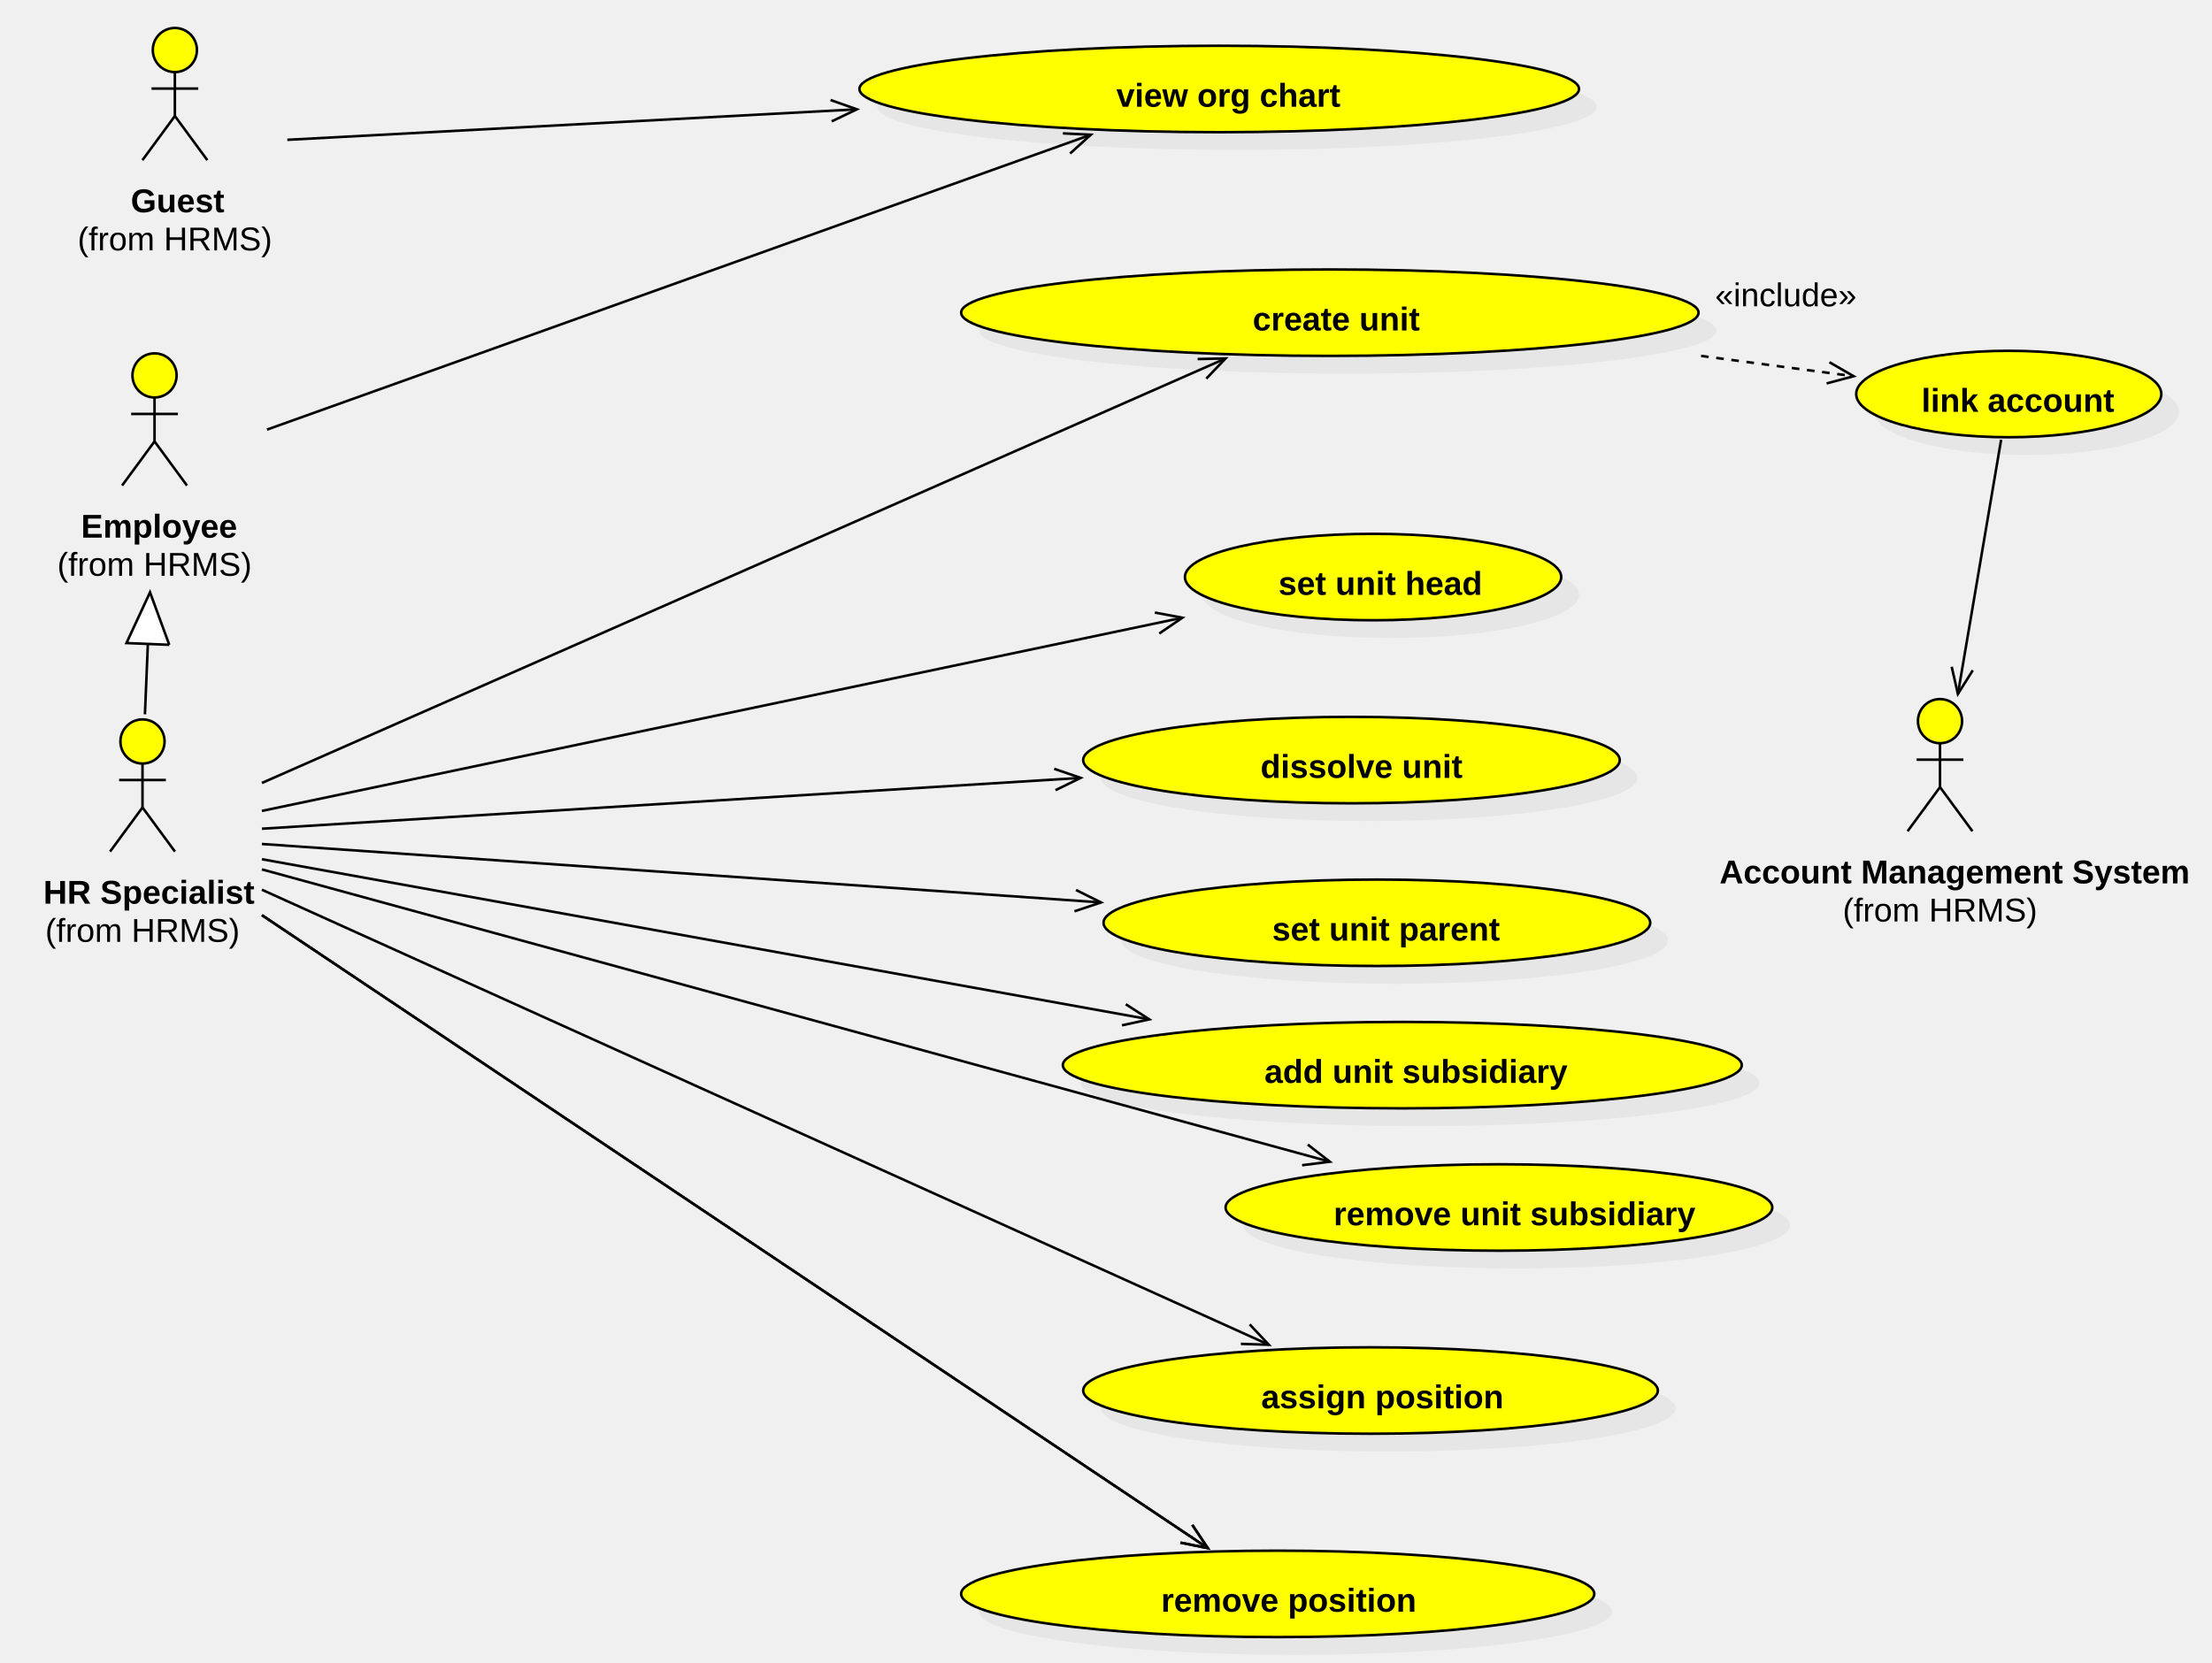
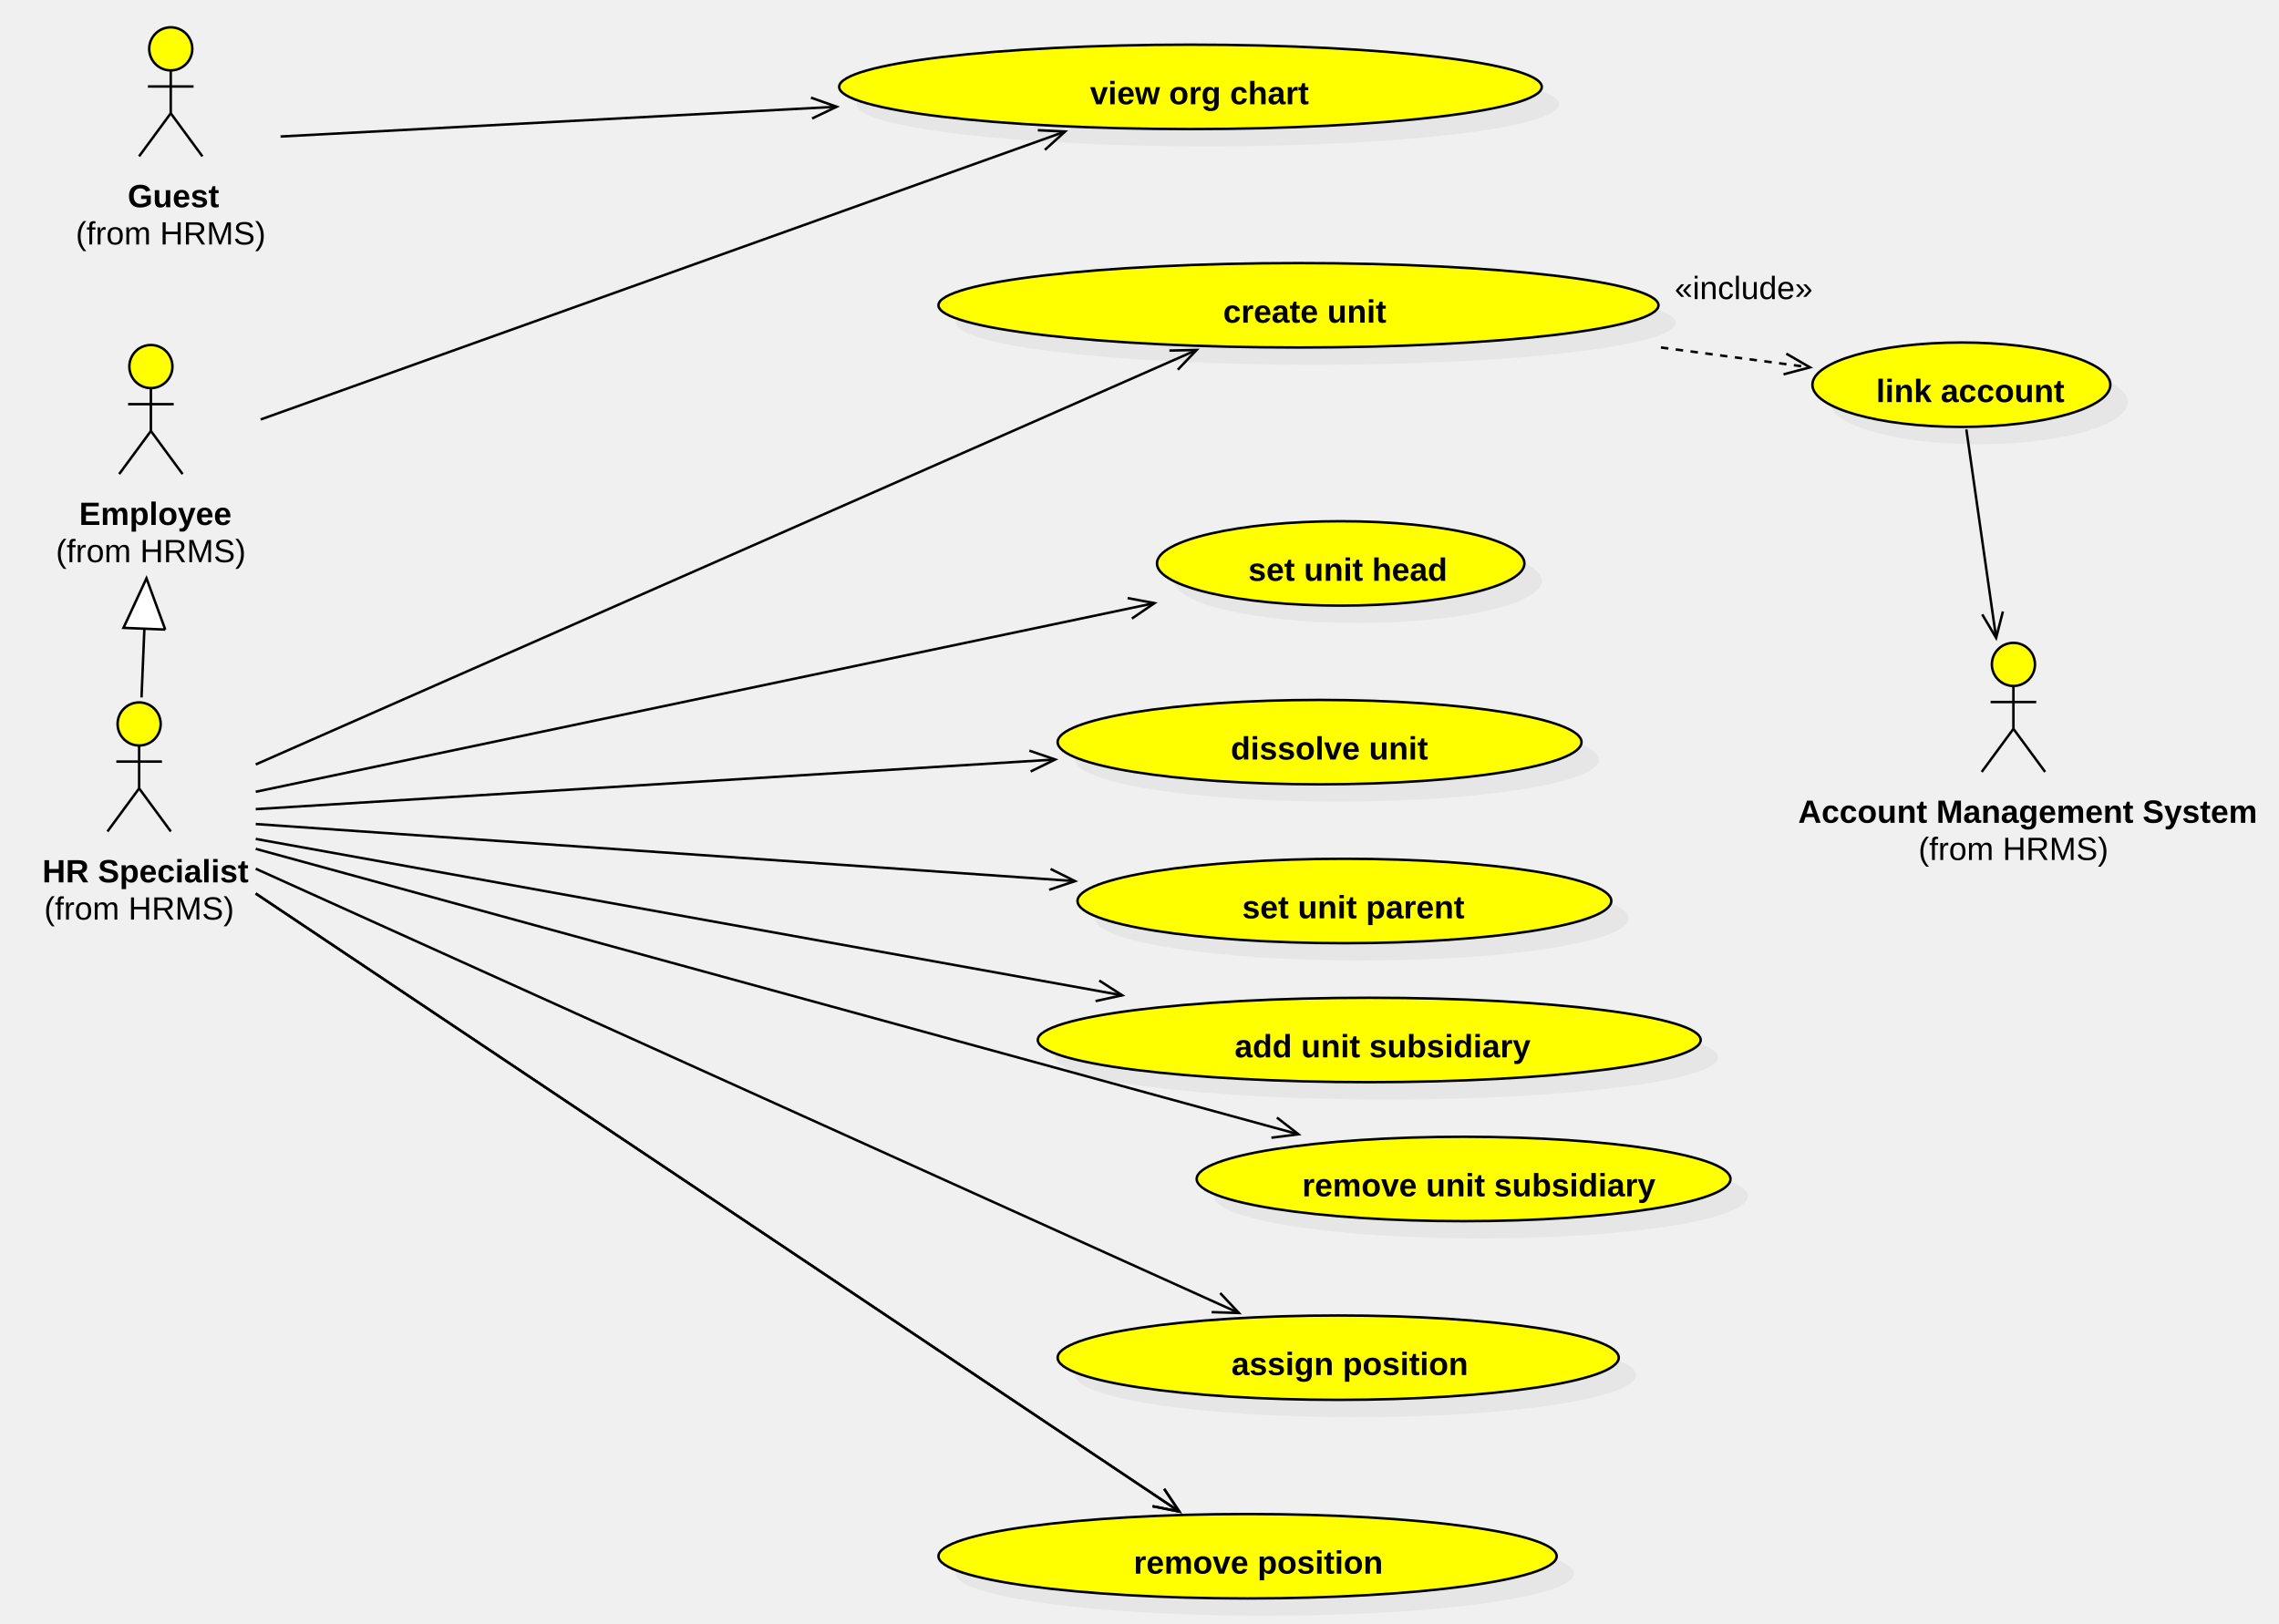
- <svg xmlns="http://www.w3.org/2000/svg" version="1.1" width="869.933" height="654">
+ <svg xmlns="http://www.w3.org/2000/svg" version="1.1" width="917.933" height="654">
  <defs />
  <g>
    <g transform="translate(-110,-54) scale(1,1)">
      <path fill="#C0C0C0" stroke="none" d="M 455 96 C 455 86.611 518.352 79 596.5 79 C 674.648 79 738 86.611 738 96 C 738 105.389 674.648 113 596.5 113 C 518.352 113 455 105.389 455 96 Z" opacity="0.2" />
    </g>
    <g transform="translate(-110,-54) scale(1,1)">
      <path fill="#ffff00" stroke="none" d="M 448 89 C 448 79.611 511.352 72 589.5 72 C 667.648 72 731 79.611 731 89 C 731 98.389 667.648 106 589.5 106 C 511.352 106 448 98.389 448 89 Z" />
    </g>
    <g transform="translate(-110,-54) scale(1,1)">
      <path fill="none" stroke="#000000" d="M 448 89 C 448 79.611 511.352 72 589.5 72 C 667.648 72 731 79.611 731 89 C 731 98.389 667.648 106 589.5 106 C 511.352 106 448 98.389 448 89 Z" stroke-miterlimit="10" />
    </g>
    <g transform="translate(-110,-54) scale(1,1)">
      <g>
        <path fill="none" stroke="none" />
        <text fill="#000000" stroke="none" font-family="Arial" font-size="13px" font-style="normal" font-weight="bold" text-decoration="none" x="549.04" y="96">view org chart</text>
      </g>
    </g>
    <g transform="translate(-110,-54) scale(1,1)">
      <path fill="#C0C0C0" stroke="none" d="M 495 184 C 495 174.611 559.919 167 640 167 C 720.081 167 785 174.611 785 184 C 785 193.389 720.081 201 640 201 C 559.919 201 495 193.389 495 184 Z" opacity="0.2" />
    </g>
    <g transform="translate(-110,-54) scale(1,1)">
      <path fill="#ffff00" stroke="none" d="M 488 177 C 488 167.611 552.919 160 633 160 C 713.081 160 778 167.611 778 177 C 778 186.389 713.081 194 633 194 C 552.919 194 488 186.389 488 177 Z" />
    </g>
    <g transform="translate(-110,-54) scale(1,1)">
      <path fill="none" stroke="#000000" d="M 488 177 C 488 167.611 552.919 160 633 160 C 713.081 160 778 167.611 778 177 C 778 186.389 713.081 194 633 194 C 552.919 194 488 186.389 488 177 Z" stroke-miterlimit="10" />
    </g>
    <g transform="translate(-110,-54) scale(1,1)">
      <g>
        <path fill="none" stroke="none" />
        <text fill="#000000" stroke="none" font-family="Arial" font-size="13px" font-style="normal" font-weight="bold" text-decoration="none" x="602.649" y="184">create unit</text>
      </g>
    </g>
    <g transform="translate(-110,-54) scale(1,1)">
      <path fill="#C0C0C0" stroke="none" d="M 543 360 C 543 350.611 590.234 343 648.5 343 C 706.766 343 754 350.611 754 360 C 754 369.389 706.766 377 648.5 377 C 590.234 377 543 369.389 543 360 Z" opacity="0.2" />
    </g>
    <g transform="translate(-110,-54) scale(1,1)">
      <path fill="#ffff00" stroke="none" d="M 536 353 C 536 343.611 583.234 336 641.5 336 C 699.766 336 747 343.611 747 353 C 747 362.389 699.766 370 641.5 370 C 583.234 370 536 362.389 536 353 Z" />
    </g>
    <g transform="translate(-110,-54) scale(1,1)">
      <path fill="none" stroke="#000000" d="M 536 353 C 536 343.611 583.234 336 641.5 336 C 699.766 336 747 343.611 747 353 C 747 362.389 699.766 370 641.5 370 C 583.234 370 536 362.389 536 353 Z" stroke-miterlimit="10" />
    </g>
    <g transform="translate(-110,-54) scale(1,1)">
      <g>
        <path fill="none" stroke="none" />
        <text fill="#000000" stroke="none" font-family="Arial" font-size="13px" font-style="normal" font-weight="bold" text-decoration="none" x="605.731" y="360">dissolve unit</text>
      </g>
    </g>
    <g transform="translate(-110,-54) scale(1,1)">
      <path fill="#C0C0C0" stroke="none" d="M 551 424 C 551 414.611 599.129 407 658.5 407 C 717.871 407 766 414.611 766 424 C 766 433.389 717.871 441 658.5 441 C 599.129 441 551 433.389 551 424 Z" opacity="0.2" />
    </g>
    <g transform="translate(-110,-54) scale(1,1)">
      <path fill="#ffff00" stroke="none" d="M 544 417 C 544 407.611 592.129 400 651.5 400 C 710.871 400 759 407.611 759 417 C 759 426.389 710.871 434 651.5 434 C 592.129 434 544 426.389 544 417 Z" />
    </g>
    <g transform="translate(-110,-54) scale(1,1)">
      <path fill="none" stroke="#000000" d="M 544 417 C 544 407.611 592.129 400 651.5 400 C 710.871 400 759 407.611 759 417 C 759 426.389 710.871 434 651.5 434 C 592.129 434 544 426.389 544 417 Z" stroke-miterlimit="10" />
    </g>
    <g transform="translate(-110,-54) scale(1,1)">
      <g>
        <path fill="none" stroke="none" />
        <text fill="#000000" stroke="none" font-family="Arial" font-size="13px" font-style="normal" font-weight="bold" text-decoration="none" x="610.307" y="424">set unit parent</text>
      </g>
    </g>
    <g transform="translate(-110,-54) scale(1,1)">
      <path fill="#C0C0C0" stroke="none" d="M 535 480 C 535 470.611 594.77 463 668.5 463 C 742.23 463 802 470.611 802 480 C 802 489.389 742.23 497 668.5 497 C 594.77 497 535 489.389 535 480 Z" opacity="0.2" />
    </g>
    <g transform="translate(-110,-54) scale(1,1)">
      <path fill="#ffff00" stroke="none" d="M 528 473 C 528 463.611 587.77 456 661.5 456 C 735.23 456 795 463.611 795 473 C 795 482.389 735.23 490 661.5 490 C 587.77 490 528 482.389 528 473 Z" />
    </g>
    <g transform="translate(-110,-54) scale(1,1)">
      <path fill="none" stroke="#000000" d="M 528 473 C 528 463.611 587.77 456 661.5 456 C 735.23 456 795 463.611 795 473 C 795 482.389 735.23 490 661.5 490 C 587.77 490 528 482.389 528 473 Z" stroke-miterlimit="10" />
    </g>
    <g transform="translate(-110,-54) scale(1,1)">
      <g>
        <path fill="none" stroke="none" />
        <text fill="#000000" stroke="none" font-family="Arial" font-size="13px" font-style="normal" font-weight="bold" text-decoration="none" x="607.301" y="480">add unit subsidiary</text>
      </g>
    </g>
    <g transform="translate(-110,-54) scale(1,1)">
      <path fill="#C0C0C0" stroke="none" d="M 543 608 C 543 598.611 593.592 591 656 591 C 718.408 591 769 598.611 769 608 C 769 617.389 718.408 625 656 625 C 593.592 625 543 617.389 543 608 Z" opacity="0.2" />
    </g>
    <g transform="translate(-110,-54) scale(1,1)">
      <path fill="#ffff00" stroke="none" d="M 536 601 C 536 591.611 586.592 584 649 584 C 711.408 584 762 591.611 762 601 C 762 610.389 711.408 618 649 618 C 586.592 618 536 610.389 536 601 Z" />
    </g>
    <g transform="translate(-110,-54) scale(1,1)">
      <path fill="none" stroke="#000000" d="M 536 601 C 536 591.611 586.592 584 649 584 C 711.408 584 762 591.611 762 601 C 762 610.389 711.408 618 649 618 C 586.592 618 536 610.389 536 601 Z" stroke-miterlimit="10" />
    </g>
    <g transform="translate(-110,-54) scale(1,1)">
      <g>
        <path fill="none" stroke="none" />
        <text fill="#000000" stroke="none" font-family="Arial" font-size="13px" font-style="normal" font-weight="bold" text-decoration="none" x="606.001" y="608">assign position</text>
      </g>
    </g>
    <g transform="translate(-110,-54) scale(1,1)">
      <path fill="#C0C0C0" stroke="none" d="M 495 688 C 495 678.611 550.741 671 619.5 671 C 688.259 671 744 678.611 744 688 C 744 697.389 688.259 705 619.5 705 C 550.741 705 495 697.389 495 688 Z" opacity="0.2" />
    </g>
    <g transform="translate(-110,-54) scale(1,1)">
      <path fill="#ffff00" stroke="none" d="M 488 681 C 488 671.611 543.741 664 612.5 664 C 681.259 664 737 671.611 737 681 C 737 690.389 681.259 698 612.5 698 C 543.741 698 488 690.389 488 681 Z" />
    </g>
    <g transform="translate(-110,-54) scale(1,1)">
      <path fill="none" stroke="#000000" d="M 488 681 C 488 671.611 543.741 664 612.5 664 C 681.259 664 737 671.611 737 681 C 737 690.389 681.259 698 612.5 698 C 543.741 698 488 690.389 488 681 Z" stroke-miterlimit="10" />
    </g>
    <g transform="translate(-110,-54) scale(1,1)">
      <g>
        <path fill="none" stroke="none" />
        <text fill="#000000" stroke="none" font-family="Arial" font-size="13px" font-style="normal" font-weight="bold" text-decoration="none" x="566.616" y="688">remove position</text>
      </g>
    </g>
    <g transform="translate(-110,-54) scale(1,1)">
      <path fill="#ffff00" stroke="none" d="M 162.094 201.68 C 162.094 196.886 165.98 193 170.773 193 C 175.567 193 179.452 196.886 179.452 201.68 C 179.452 206.474 175.567 210.36 170.773 210.36 C 165.98 210.36 162.094 206.474 162.094 201.68 Z" />
    </g>
    <g transform="translate(-110,-54) scale(1,1)">
      <path fill="none" stroke="#000000" d="M 162.094 201.68 C 162.094 196.886 165.98 193 170.773 193 C 175.567 193 179.452 196.886 179.452 201.68 C 179.452 206.474 175.567 210.36 170.773 210.36 C 165.98 210.36 162.094 206.474 162.094 201.68 Z" stroke-miterlimit="10" />
    </g>
    <g transform="translate(-110,-54) scale(1,1)">
      <path fill="none" stroke="#000000" d="M 170.773 210.36 L 170.773 227.64" stroke-miterlimit="10" />
    </g>
    <g transform="translate(-110,-54) scale(1,1)">
      <path fill="none" stroke="#000000" d="M 161.583 216.84 L 179.963 216.84" stroke-miterlimit="10" />
    </g>
    <g transform="translate(-110,-54) scale(1,1)">
      <path fill="none" stroke="#000000" d="M 170.773 227.64 L 158.01 245" stroke-miterlimit="10" />
    </g>
    <g transform="translate(-110,-54) scale(1,1)">
      <path fill="none" stroke="#000000" d="M 170.773 227.64 L 183.537 245" stroke-miterlimit="10" />
    </g>
    <g transform="translate(-110,-54) scale(1,1)">
      <g>
        <path fill="none" stroke="none" />
        <text fill="#000000" stroke="none" font-family="Arial" font-size="13px" font-style="normal" font-weight="bold" text-decoration="none" x="141.869" y="265.5">Employee</text>
      </g>
    </g>
    <g transform="translate(-110,-54) scale(1,1)">
      <g>
        <path fill="none" stroke="none" />
        <text fill="#000000" stroke="none" font-family="Arial" font-size="13px" font-style="normal" font-weight="normal" text-decoration="none" x="132.5" y="280.5">(from HRMS)</text>
      </g>
    </g>
    <g transform="translate(-110,-54) scale(1,1)">
      <path fill="#ffff00" stroke="none" d="M 157.363 345.68 C 157.363 340.886 161.249 337 166.042 337 C 170.836 337 174.722 340.886 174.722 345.68 C 174.722 350.474 170.836 354.36 166.042 354.36 C 161.249 354.36 157.363 350.474 157.363 345.68 Z" />
    </g>
    <g transform="translate(-110,-54) scale(1,1)">
      <path fill="none" stroke="#000000" d="M 157.363 345.68 C 157.363 340.886 161.249 337 166.042 337 C 170.836 337 174.722 340.886 174.722 345.68 C 174.722 350.474 170.836 354.36 166.042 354.36 C 161.249 354.36 157.363 350.474 157.363 345.68 Z" stroke-miterlimit="10" />
    </g>
    <g transform="translate(-110,-54) scale(1,1)">
      <path fill="none" stroke="#000000" d="M 166.042 354.36 L 166.042 371.64" stroke-miterlimit="10" />
    </g>
    <g transform="translate(-110,-54) scale(1,1)">
      <path fill="none" stroke="#000000" d="M 156.852 360.84 L 175.232 360.84" stroke-miterlimit="10" />
    </g>
    <g transform="translate(-110,-54) scale(1,1)">
      <path fill="none" stroke="#000000" d="M 166.042 371.64 L 153.279 389" stroke-miterlimit="10" />
    </g>
    <g transform="translate(-110,-54) scale(1,1)">
      <path fill="none" stroke="#000000" d="M 166.042 371.64 L 178.806 389" stroke-miterlimit="10" />
    </g>
    <g transform="translate(-110,-54) scale(1,1)">
      <g>
        <path fill="none" stroke="none" />
        <text fill="#000000" stroke="none" font-family="Arial" font-size="13px" font-style="normal" font-weight="bold" text-decoration="none" x="127.03" y="409.5">HR Specialist</text>
      </g>
    </g>
    <g transform="translate(-110,-54) scale(1,1)">
      <g>
        <path fill="none" stroke="none" />
        <text fill="#000000" stroke="none" font-family="Arial" font-size="13px" font-style="normal" font-weight="normal" text-decoration="none" x="127.769" y="424.5">(from HRMS)</text>
      </g>
    </g>
    <g transform="translate(-110,-54) scale(1,1)">
      <path fill="none" stroke="#000000" d="M 167 335 L 169 287" stroke-miterlimit="10" />
    </g>
    <g transform="translate(-110,-54) scale(1,1)">
      <path fill="#FFFFFF" stroke="none" d="M 176.566 307.658 L 169 287 L 159.742 306.957" />
    </g>
    <g transform="translate(-110,-54) scale(1,1)">
      <path fill="none" stroke="#000000" d="M 176.566 307.658 L 169 287 L 159.742 306.957 L 176.566 307.658" stroke-miterlimit="10" />
    </g>
    <g transform="translate(-110,-54) scale(1,1)">
      <path fill="none" stroke="#000000" d="M 215 223 L 539 107" stroke-miterlimit="10" />
    </g>
    <g transform="translate(-110,-54) scale(1,1)">
      <path fill="none" stroke="#000000" d="M 530.851 114.389 L 539 107 L 528.013 106.462" stroke-miterlimit="10" />
    </g>
    <g transform="translate(-110,-54) scale(1,1)">
      <path fill="none" stroke="#000000" d="M 213 362 L 592 195" stroke-miterlimit="10" />
    </g>
    <g transform="translate(-110,-54) scale(1,1)">
      <path fill="none" stroke="#000000" d="M 584.398 202.95 L 592 195 L 581.003 195.246" stroke-miterlimit="10" />
    </g>
    <g transform="translate(-110,-54) scale(1,1)">
      <path fill="none" stroke="#000000" d="M 213 380 L 535 360" stroke-miterlimit="10" />
    </g>
    <g transform="translate(-110,-54) scale(1,1)">
      <path fill="none" stroke="#000000" d="M 525.118 364.831 L 535 360 L 524.596 356.429" stroke-miterlimit="10" />
    </g>
    <g transform="translate(-110,-54) scale(1,1)">
      <path fill="none" stroke="#000000" d="M 213 386 L 543 409" stroke-miterlimit="10" />
    </g>
    <g transform="translate(-110,-54) scale(1,1)">
      <path fill="none" stroke="#000000" d="M 532.569 412.493 L 543 409 L 533.155 404.094" stroke-miterlimit="10" />
    </g>
    <g transform="translate(-110,-54) scale(1,1)">
      <path fill="none" stroke="#000000" d="M 213 392 L 562 455" stroke-miterlimit="10" />
    </g>
    <g transform="translate(-110,-54) scale(1,1)">
      <path fill="none" stroke="#000000" d="M 551.251 457.337 L 562 455 L 552.747 449.052" stroke-miterlimit="10" />
    </g>
    <g transform="translate(-110,-54) scale(1,1)">
      <path fill="none" stroke="#000000" d="M 213 404 L 609 583" stroke-miterlimit="10" />
    </g>
    <g transform="translate(-110,-54) scale(1,1)">
      <path fill="none" stroke="#000000" d="M 598.006 582.65 L 609 583 L 601.473 574.978" stroke-miterlimit="10" />
    </g>
    <g transform="translate(-110,-54) scale(1,1)">
      <path fill="none" stroke="#000000" d="M 213 414 L 585 663" stroke-miterlimit="10" />
    </g>
    <g transform="translate(-110,-54) scale(1,1)">
      <path fill="none" stroke="#000000" d="M 574.213 660.845 L 585 663 L 578.896 653.849" stroke-miterlimit="10" />
    </g>
    <g transform="translate(-110,-54) scale(1,1)">
      <path fill="none" stroke="#000000" d="M 213 414 L 585 663" stroke-miterlimit="10" />
    </g>
    <g transform="translate(-110,-54) scale(1,1)">
      <path fill="none" stroke="#000000" d="M 574.213 660.845 L 585 663 L 578.896 653.849" stroke-miterlimit="10" />
    </g>
    <g transform="translate(-110,-54) scale(1,1)">
      <path fill="#ffff00" stroke="none" d="M 170.094 73.68 C 170.094 68.886 173.98 65 178.773 65 C 183.567 65 187.452 68.886 187.452 73.68 C 187.452 78.474 183.567 82.36 178.773 82.36 C 173.98 82.36 170.094 78.474 170.094 73.68 Z" />
    </g>
    <g transform="translate(-110,-54) scale(1,1)">
      <path fill="none" stroke="#000000" d="M 170.094 73.68 C 170.094 68.886 173.98 65 178.773 65 C 183.567 65 187.452 68.886 187.452 73.68 C 187.452 78.474 183.567 82.36 178.773 82.36 C 173.98 82.36 170.094 78.474 170.094 73.68 Z" stroke-miterlimit="10" />
    </g>
    <g transform="translate(-110,-54) scale(1,1)">
      <path fill="none" stroke="#000000" d="M 178.773 82.36 L 178.773 99.64" stroke-miterlimit="10" />
    </g>
    <g transform="translate(-110,-54) scale(1,1)">
      <path fill="none" stroke="#000000" d="M 169.583 88.84 L 187.963 88.84" stroke-miterlimit="10" />
    </g>
    <g transform="translate(-110,-54) scale(1,1)">
      <path fill="none" stroke="#000000" d="M 178.773 99.64 L 166.01 117" stroke-miterlimit="10" />
    </g>
    <g transform="translate(-110,-54) scale(1,1)">
      <path fill="none" stroke="#000000" d="M 178.773 99.64 L 191.537 117" stroke-miterlimit="10" />
    </g>
    <g transform="translate(-110,-54) scale(1,1)">
      <g>
        <path fill="none" stroke="none" />
        <text fill="#000000" stroke="none" font-family="Arial" font-size="13px" font-style="normal" font-weight="bold" text-decoration="none" x="161.431" y="137.5">Guest</text>
      </g>
    </g>
    <g transform="translate(-110,-54) scale(1,1)">
      <g>
        <path fill="none" stroke="none" />
        <text fill="#000000" stroke="none" font-family="Arial" font-size="13px" font-style="normal" font-weight="normal" text-decoration="none" x="140.5" y="152.5">(from HRMS)</text>
      </g>
    </g>
    <g transform="translate(-110,-54) scale(1,1)">
      <path fill="none" stroke="#000000" d="M 223 109 L 447 97" stroke-miterlimit="10" />
    </g>
    <g transform="translate(-110,-54) scale(1,1)">
      <path fill="none" stroke="#000000" d="M 437.077 101.747 L 447 97 L 436.627 93.34" stroke-miterlimit="10" />
    </g>
    <g transform="translate(-110,-54) scale(1,1)">
      <path fill="#C0C0C0" stroke="none" d="M 583 288 C 583 278.611 616.131 271 657 271 C 697.869 271 731 278.611 731 288 C 731 297.389 697.869 305 657 305 C 616.131 305 583 297.389 583 288 Z" opacity="0.2" />
    </g>
    <g transform="translate(-110,-54) scale(1,1)">
      <path fill="#ffff00" stroke="none" d="M 576 281 C 576 271.611 609.131 264 650 264 C 690.869 264 724 271.611 724 281 C 724 290.389 690.869 298 650 298 C 609.131 298 576 290.389 576 281 Z" />
    </g>
    <g transform="translate(-110,-54) scale(1,1)">
      <path fill="none" stroke="#000000" d="M 576 281 C 576 271.611 609.131 264 650 264 C 690.869 264 724 271.611 724 281 C 724 290.389 690.869 298 650 298 C 609.131 298 576 290.389 576 281 Z" stroke-miterlimit="10" />
    </g>
    <g transform="translate(-110,-54) scale(1,1)">
      <g>
        <path fill="none" stroke="none" />
        <text fill="#000000" stroke="none" font-family="Arial" font-size="13px" font-style="normal" font-weight="bold" text-decoration="none" x="612.777" y="288">set unit head</text>
      </g>
    </g>
    <g transform="translate(-110,-54) scale(1,1)">
      <path fill="none" stroke="#000000" d="M 213 373 L 575 297" stroke-miterlimit="10" />
    </g>
    <g transform="translate(-110,-54) scale(1,1)">
      <path fill="none" stroke="#000000" d="M 565.919 303.208 L 575 297 L 564.189 294.968" stroke-miterlimit="10" />
    </g>
    <g transform="translate(-110,-54) scale(1,1)">
      <path fill="#C0C0C0" stroke="none" d="M 599 536 C 599 526.611 647.129 519 706.5 519 C 765.871 519 814 526.611 814 536 C 814 545.389 765.871 553 706.5 553 C 647.129 553 599 545.389 599 536 Z" opacity="0.2" />
    </g>
    <g transform="translate(-110,-54) scale(1,1)">
      <path fill="#ffff00" stroke="none" d="M 592 529 C 592 519.611 640.129 512 699.5 512 C 758.871 512 807 519.611 807 529 C 807 538.389 758.871 546 699.5 546 C 640.129 546 592 538.389 592 529 Z" />
    </g>
    <g transform="translate(-110,-54) scale(1,1)">
      <path fill="none" stroke="#000000" d="M 592 529 C 592 519.611 640.129 512 699.5 512 C 758.871 512 807 519.611 807 529 C 807 538.389 758.871 546 699.5 546 C 640.129 546 592 538.389 592 529 Z" stroke-miterlimit="10" />
    </g>
    <g transform="translate(-110,-54) scale(1,1)">
      <g>
        <path fill="none" stroke="none" />
        <text fill="#000000" stroke="none" font-family="Arial" font-size="13px" font-style="normal" font-weight="bold" text-decoration="none" x="634.471" y="536">remove unit subsidiary</text>
      </g>
    </g>
    <g transform="translate(-110,-54) scale(1,1)">
      <path fill="none" stroke="#000000" d="M 213 396 L 633 511" stroke-miterlimit="10" />
    </g>
    <g transform="translate(-110,-54) scale(1,1)">
      <path fill="none" stroke="#000000" d="M 622.086 512.376 L 633 511 L 624.31 504.256" stroke-miterlimit="10" />
    </g>
    <g transform="translate(-110,-54) scale(1,1)">
-       <path fill="#ffff00" stroke="none" d="M 864.287 337.68 C 864.287 332.886 868.173 329 872.966 329 C 877.76 329 881.646 332.886 881.646 337.68 C 881.646 342.474 877.76 346.36 872.966 346.36 C 868.173 346.36 864.287 342.474 864.287 337.68 Z" />
-     </g>
-     <g transform="translate(-110,-54) scale(1,1)">
-       <path fill="none" stroke="#000000" d="M 864.287 337.68 C 864.287 332.886 868.173 329 872.966 329 C 877.76 329 881.646 332.886 881.646 337.68 C 881.646 342.474 877.76 346.36 872.966 346.36 C 868.173 346.36 864.287 342.474 864.287 337.68 Z" stroke-miterlimit="10" />
-     </g>
-     <g transform="translate(-110,-54) scale(1,1)">
-       <path fill="none" stroke="#000000" d="M 872.966 346.36 L 872.966 363.64" stroke-miterlimit="10" />
-     </g>
-     <g transform="translate(-110,-54) scale(1,1)">
-       <path fill="none" stroke="#000000" d="M 863.776 352.84 L 882.156 352.84" stroke-miterlimit="10" />
-     </g>
-     <g transform="translate(-110,-54) scale(1,1)">
-       <path fill="none" stroke="#000000" d="M 872.966 363.64 L 860.203 381" stroke-miterlimit="10" />
-     </g>
-     <g transform="translate(-110,-54) scale(1,1)">
-       <path fill="none" stroke="#000000" d="M 872.966 363.64 L 885.73 381" stroke-miterlimit="10" />
-     </g>
-     <g transform="translate(-110,-54) scale(1,1)">
-       <g>
-         <path fill="none" stroke="none" />
-         <text fill="#000000" stroke="none" font-family="Arial" font-size="13px" font-style="normal" font-weight="bold" text-decoration="none" x="786.257" y="401.5">Account Management System</text>
-       </g>
-     </g>
-     <g transform="translate(-110,-54) scale(1,1)">
-       <g>
-         <path fill="none" stroke="none" />
-         <text fill="#000000" stroke="none" font-family="Arial" font-size="13px" font-style="normal" font-weight="normal" text-decoration="none" x="834.693" y="416.5">(from HRMS)</text>
+       <path fill="#ffff00" stroke="none" d="M 912.287 321.68 C 912.287 316.886 916.173 313 920.966 313 C 925.76 313 929.646 316.886 929.646 321.68 C 929.646 326.474 925.76 330.36 920.966 330.36 C 916.173 330.36 912.287 326.474 912.287 321.68 Z" />
+     </g>
+     <g transform="translate(-110,-54) scale(1,1)">
+       <path fill="none" stroke="#000000" d="M 912.287 321.68 C 912.287 316.886 916.173 313 920.966 313 C 925.76 313 929.646 316.886 929.646 321.68 C 929.646 326.474 925.76 330.36 920.966 330.36 C 916.173 330.36 912.287 326.474 912.287 321.68 Z" stroke-miterlimit="10" />
+     </g>
+     <g transform="translate(-110,-54) scale(1,1)">
+       <path fill="none" stroke="#000000" d="M 920.966 330.36 L 920.966 347.64" stroke-miterlimit="10" />
+     </g>
+     <g transform="translate(-110,-54) scale(1,1)">
+       <path fill="none" stroke="#000000" d="M 911.776 336.84 L 930.156 336.84" stroke-miterlimit="10" />
+     </g>
+     <g transform="translate(-110,-54) scale(1,1)">
+       <path fill="none" stroke="#000000" d="M 920.966 347.64 L 908.203 365" stroke-miterlimit="10" />
+     </g>
+     <g transform="translate(-110,-54) scale(1,1)">
+       <path fill="none" stroke="#000000" d="M 920.966 347.64 L 933.73 365" stroke-miterlimit="10" />
+     </g>
+     <g transform="translate(-110,-54) scale(1,1)">
+       <g>
+         <path fill="none" stroke="none" />
+         <text fill="#000000" stroke="none" font-family="Arial" font-size="13px" font-style="normal" font-weight="bold" text-decoration="none" x="834.257" y="385.5">Account Management System</text>
+       </g>
+     </g>
+     <g transform="translate(-110,-54) scale(1,1)">
+       <g>
+         <path fill="none" stroke="none" />
+         <text fill="#000000" stroke="none" font-family="Arial" font-size="13px" font-style="normal" font-weight="normal" text-decoration="none" x="882.693" y="400.5">(from HRMS)</text>
      </g>
    </g>
    <g transform="translate(-110,-54) scale(1,1)">
      <path fill="#C0C0C0" stroke="none" d="M 847 216 C 847 206.611 873.863 199 907 199 C 940.137 199 967 206.611 967 216 C 967 225.389 940.137 233 907 233 C 873.863 233 847 225.389 847 216 Z" opacity="0.2" />
    </g>
    <g transform="translate(-110,-54) scale(1,1)">
      <path fill="#ffff00" stroke="none" d="M 840 209 C 840 199.611 866.863 192 900 192 C 933.137 192 960 199.611 960 209 C 960 218.389 933.137 226 900 226 C 866.863 226 840 218.389 840 209 Z" />
    </g>
    <g transform="translate(-110,-54) scale(1,1)">
      <path fill="none" stroke="#000000" d="M 840 209 C 840 199.611 866.863 192 900 192 C 933.137 192 960 199.611 960 209 C 960 218.389 933.137 226 900 226 C 866.863 226 840 218.389 840 209 Z" stroke-miterlimit="10" />
    </g>
    <g transform="translate(-110,-54) scale(1,1)">
      <g>
        <path fill="none" stroke="none" />
        <text fill="#000000" stroke="none" font-family="Arial" font-size="13px" font-style="normal" font-weight="bold" text-decoration="none" x="865.675" y="216">link account</text>
      </g>
    </g>
    <g transform="translate(-110,-54) scale(1,1)">
      <path fill="none" stroke="#000000" d="M 779 194 L 839 202" stroke-miterlimit="10" stroke-dasharray="3" />
    </g>
    <g transform="translate(-110,-54) scale(1,1)">
      <path fill="none" stroke="#000000" d="M 828.37 204.829 L 839 202 L 829.483 196.484" stroke-miterlimit="10" />
    </g>
    <g transform="translate(-110,-54) scale(1,1)">
      <g>
        <path fill="none" stroke="none" />
        <text fill="#000000" stroke="none" font-family="Arial" font-size="13px" font-style="normal" font-weight="normal" text-decoration="none" x="784.5" y="174.5">«include»</text>
      </g>
    </g>
    <g transform="translate(-110,-54) scale(1,1)">
-       <path fill="none" stroke="#000000" d="M 897 227 L 880 327" stroke-miterlimit="10" />
-     </g>
-     <g transform="translate(-110,-54) scale(1,1)">
-       <path fill="none" stroke="#000000" d="M 877.553 316.276 L 880 327 L 885.853 317.687" stroke-miterlimit="10" />
+       <path fill="none" stroke="#000000" d="M 902 227 L 914 311" stroke-miterlimit="10" />
+     </g>
+     <g transform="translate(-110,-54) scale(1,1)">
+       <path fill="none" stroke="#000000" d="M 908.396 301.535 L 914 311 L 916.73 300.344" stroke-miterlimit="10" />
    </g>
  </g>
</svg>
